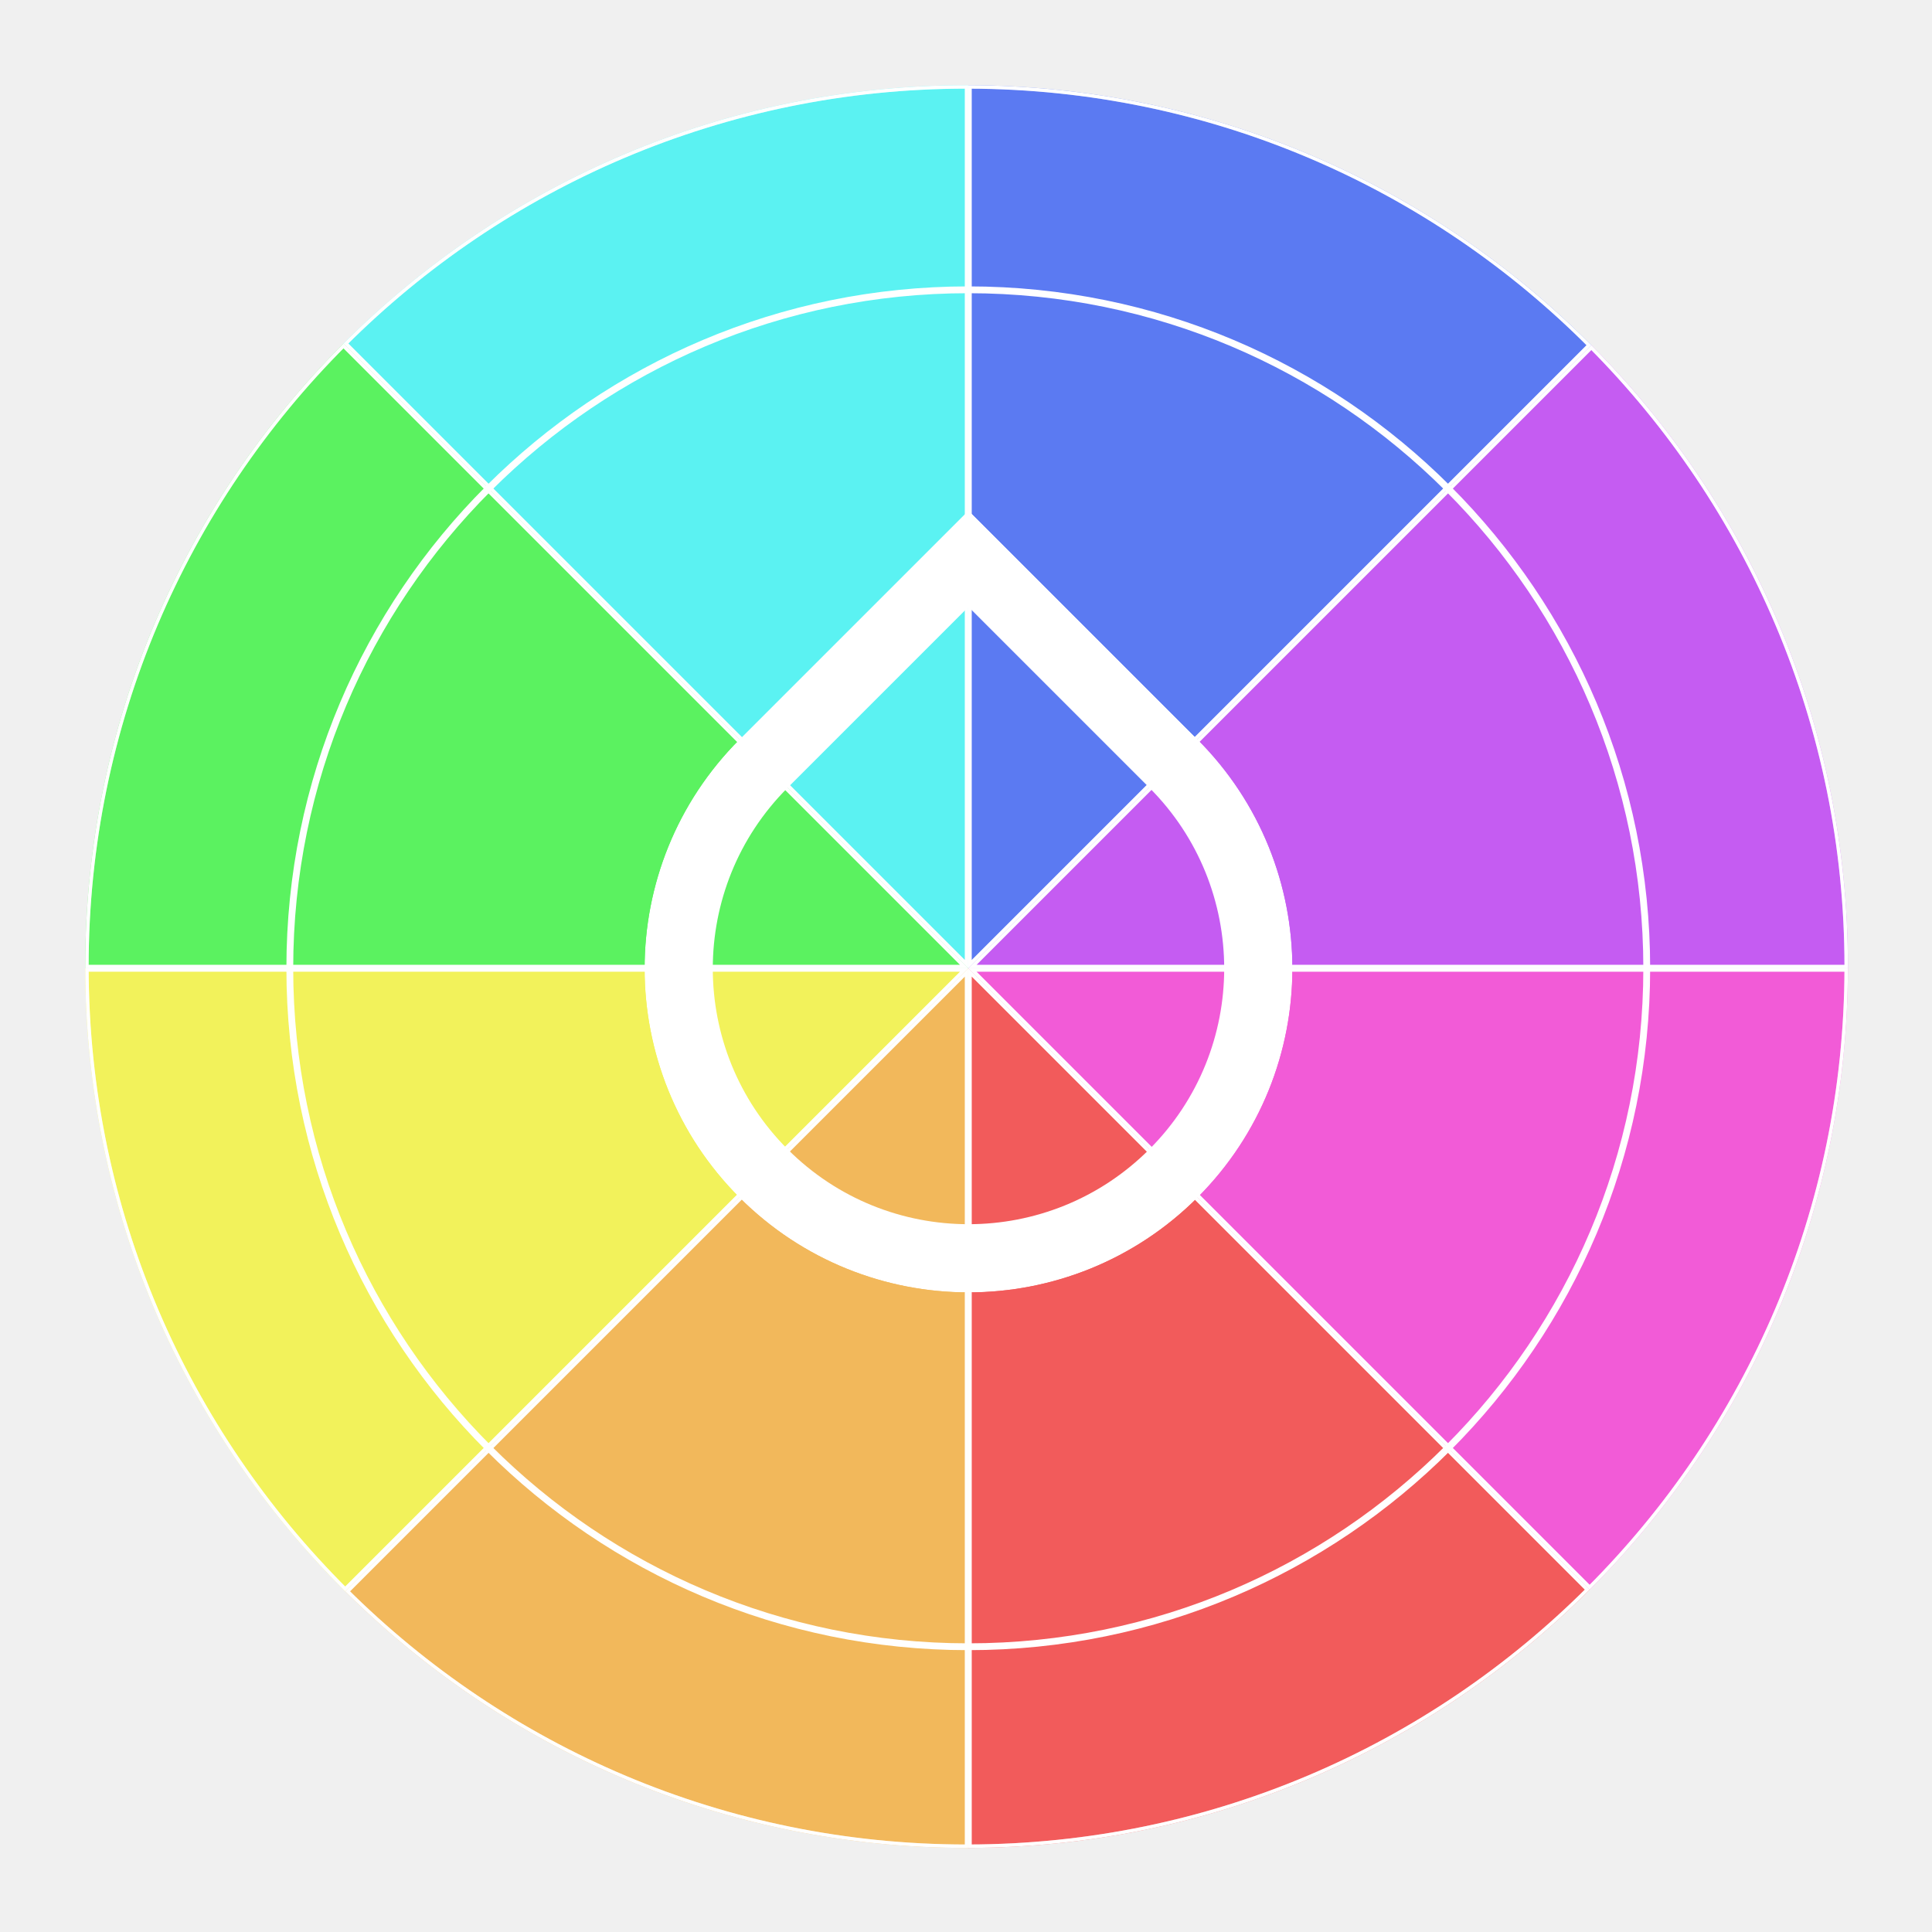
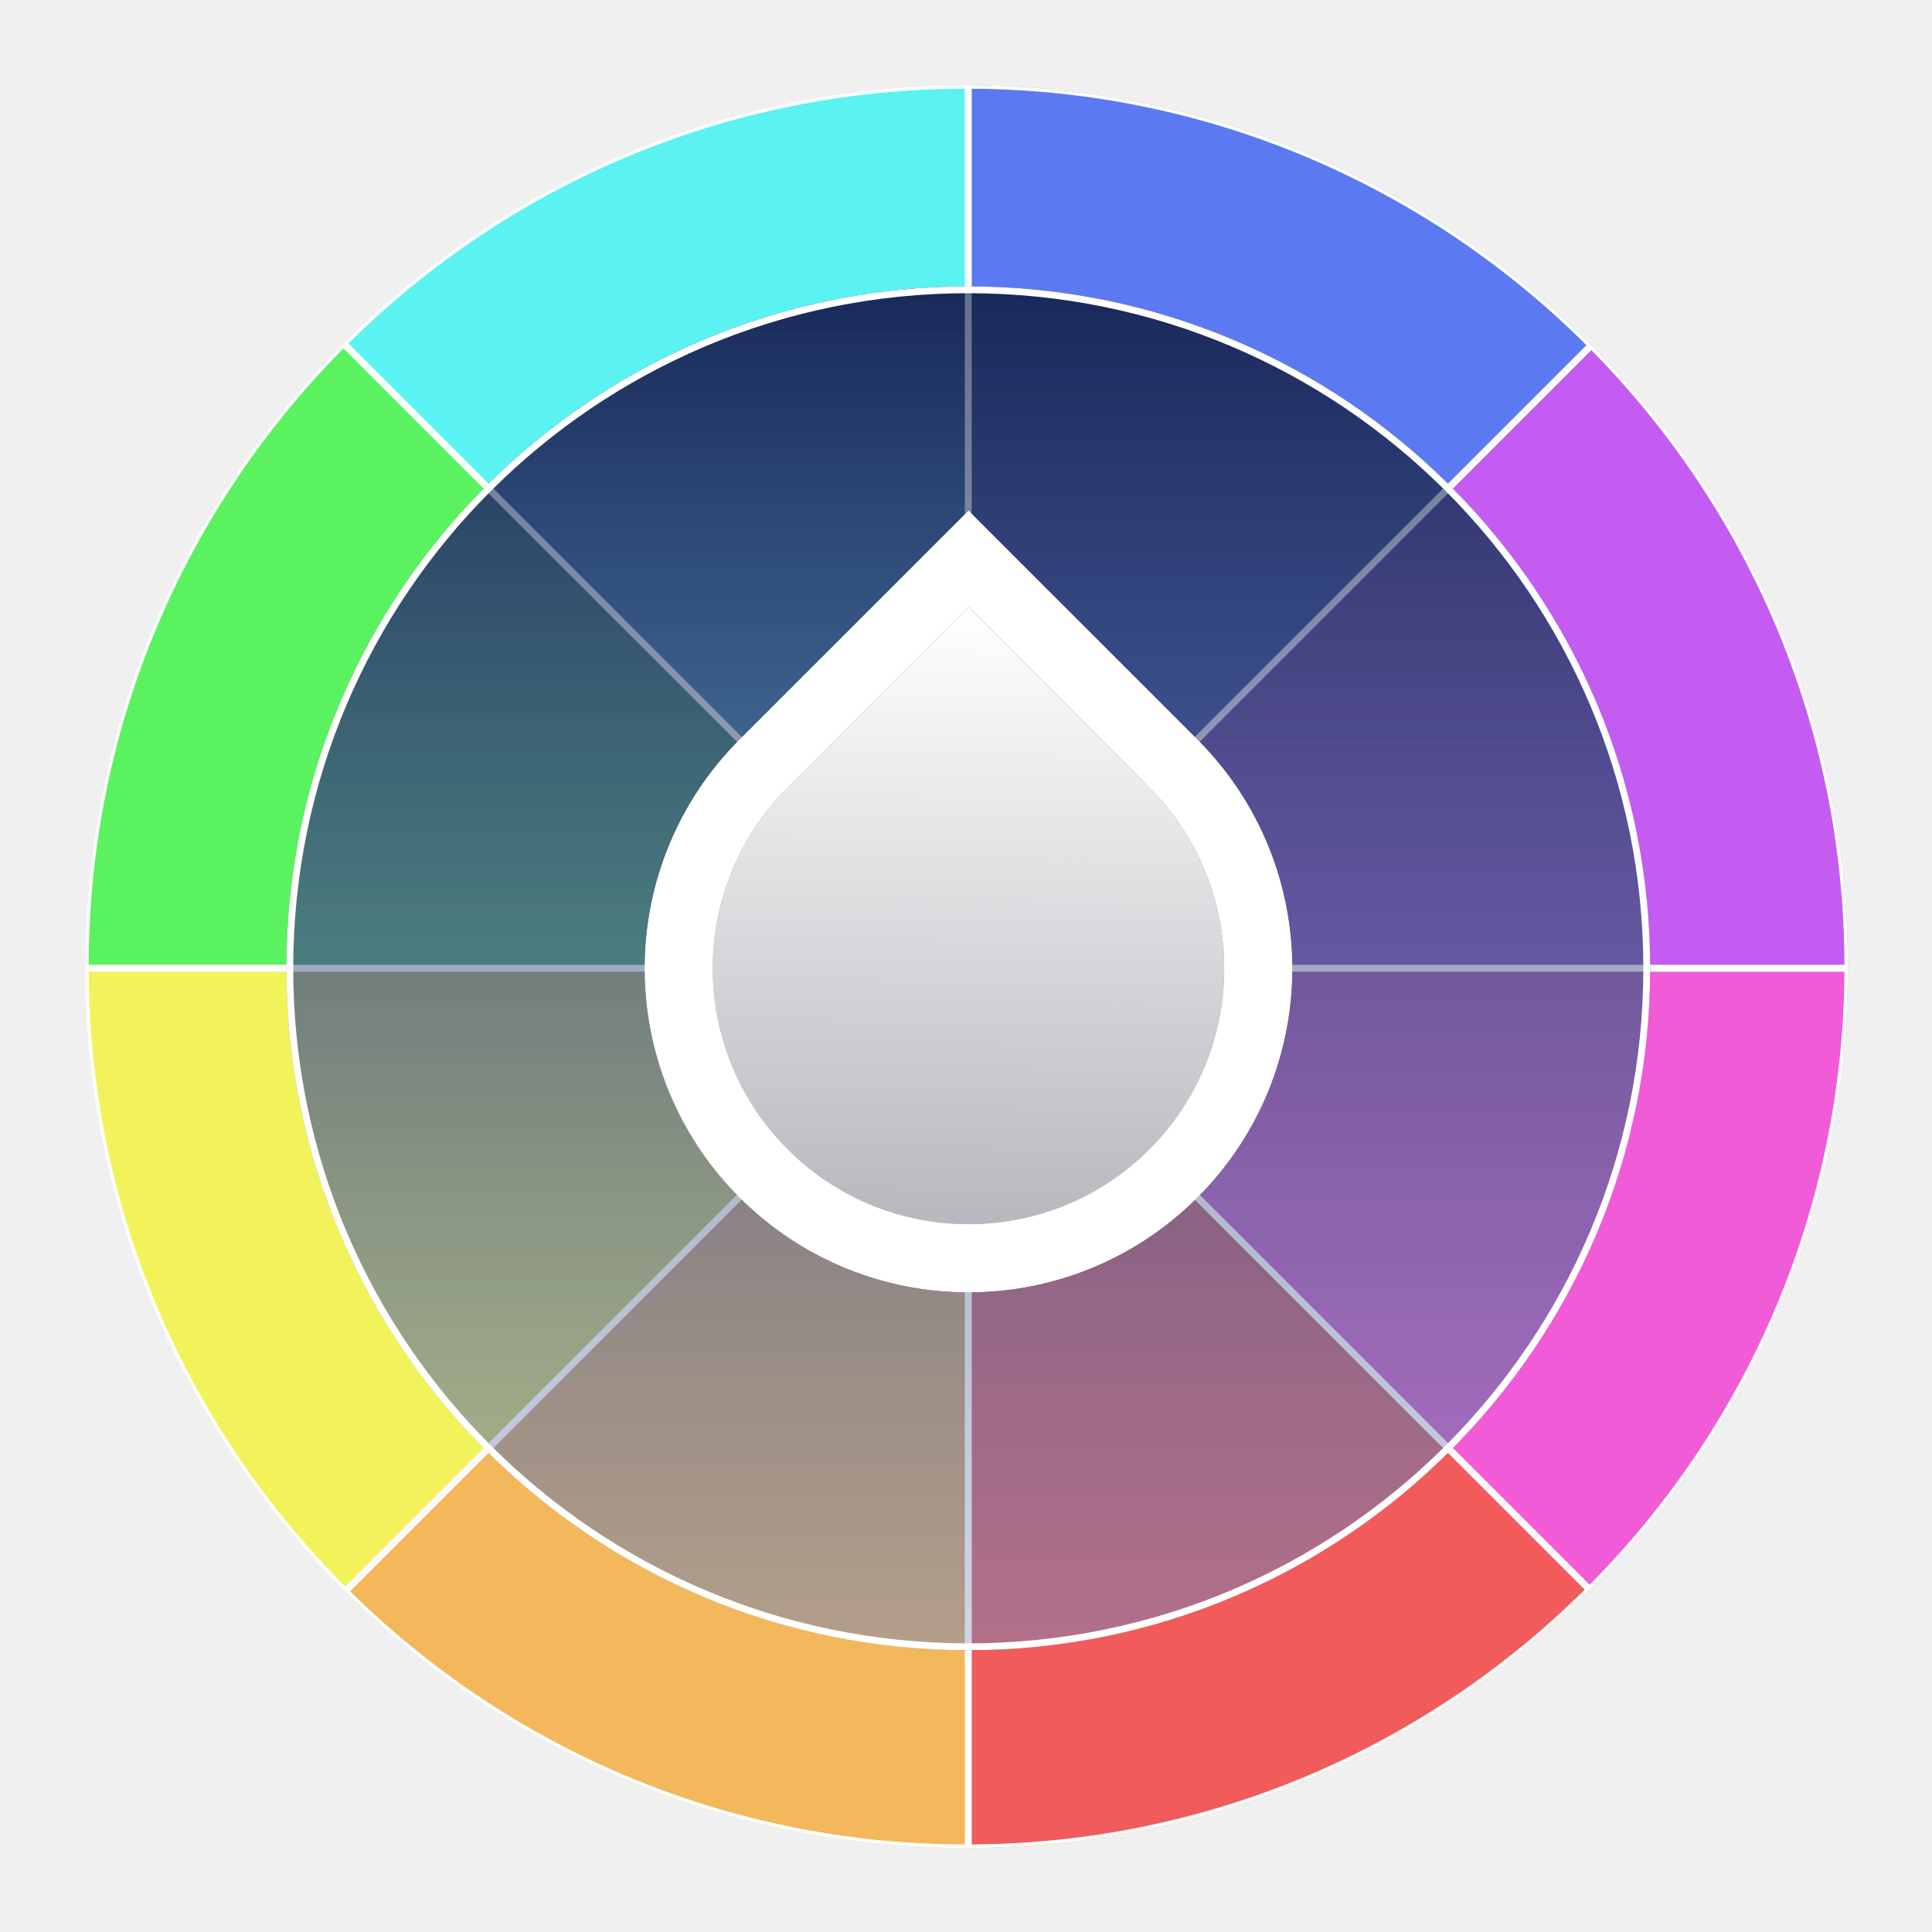
<svg xmlns="http://www.w3.org/2000/svg" width="1700" height="1700" id="screenshot-b94434a4-6af7-8033-8008-14fc7f21b004" viewBox="0 0 1700 1700" fill="none" version="1.1">
  <g id="shape-b94434a4-6af7-8033-8008-14fc7f21b004">
    <defs>
      <clipPath id="frame-clip-b94434a4-6af7-8033-8008-14fc7f21b004-render-1" class="frame-clip frame-clip-def">
        <rect rx="0" ry="0" x="0" y="0" width="1700" height="1700" transform="matrix(1, 0, 0, 1, 0, 0)" />
      </clipPath>
      <linearGradient id="fill-color-gradient-render-1-0" x1="0.5" y1="0" x2="0.5" y2="1" gradientTransform="">
        <stop offset="0.5" stop-color="#182859" stop-opacity="1" />
        <stop offset="1" stop-color="#01153a" stop-opacity="1" />
      </linearGradient>
      <pattern patternUnits="userSpaceOnUse" x="0" y="0" width="1700" height="1700" id="fill-0-render-1">
-         <g />
+         <g>
+           <rect width="1700" height="1700" style="fill: url(&quot;#fill-color-gradient-render-1-0&quot;); fill-opacity: 1;" />
+         </g>
      </pattern>
    </defs>
    <g class="frame-container-wrapper">
      <g class="frame-container-blur">
        <g class="frame-container-shadows">
          <g clip-path="url(#frame-clip-b94434a4-6af7-8033-8008-14fc7f21b004-render-1)" fill="none">
            <g class="fills" id="fills-b94434a4-6af7-8033-8008-14fc7f21b004" />
            <g class="frame-children">
              <g id="shape-ef3bdd01-d6f9-800f-8008-15b070005d7e" rx="0" ry="0">
                <g id="shape-ef3bdd01-d6f9-800f-8008-15b070005d7f" rx="0" ry="0">
                  <g id="shape-ef3bdd01-d6f9-800f-8008-15b070005d85">
                    <g class="fills" id="fills-ef3bdd01-d6f9-800f-8008-15b070005d85">
                      <path d="M302.246,302.246C442.62,161.872,636.495,75,850.5,75C851,75,851.5,75,852,75.001L852,851.755L851.878,851.878L302.246,302.246" style="fill: rgb(91, 242, 242); fill-opacity: 1;" />
                    </g>
                  </g>
                  <g id="shape-ef3bdd01-d6f9-800f-8008-15b070005d86">
                    <g class="fills" id="fills-ef3bdd01-d6f9-800f-8008-15b070005d86">
                      <path d="M75.001,852C75,851.5,75,851,75,850.5C75,636.495,161.872,442.62,302.246,302.246L851.827,851.827L851.827,852L75.001,852" style="fill: rgb(91, 242, 96); fill-opacity: 1;" />
                    </g>
                  </g>
                  <g id="shape-ef3bdd01-d6f9-800f-8008-15b070005d87">
                    <g class="fills" id="fills-ef3bdd01-d6f9-800f-8008-15b070005d87">
                      <path d="M303.748,1400.252C162.821,1260.088,75.408,1066.173,75.001,852L851.755,852L851.878,852.122L303.748,1400.252" style="fill: rgb(242, 242, 91); fill-opacity: 1;" />
                    </g>
                  </g>
                  <g id="shape-ef3bdd01-d6f9-800f-8008-15b070005d88">
                    <g class="fills" id="fills-ef3bdd01-d6f9-800f-8008-15b070005d88">
                      <path d="M852,1625.999C851.5,1626,851,1626,850.5,1626C637.257,1626,444.001,1539.745,303.748,1400.252L851.827,852.173L852,852.173L852,1625.999" style="fill: rgb(242, 184, 91); fill-opacity: 1;" />
                    </g>
                  </g>
                  <g id="shape-ef3bdd01-d6f9-800f-8008-15b070005d89">
                    <g class="fills" id="fills-ef3bdd01-d6f9-800f-8008-15b070005d89">
                      <path d="M1398.754,1398.754C1258.708,1538.799,1065.411,1625.594,852,1625.999L852,852.245L852.122,852.122L1398.754,1398.754" style="fill: rgb(242, 91, 91); fill-opacity: 1;" />
                    </g>
                  </g>
                  <g id="shape-ef3bdd01-d6f9-800f-8008-15b070005d8a">
                    <g class="fills" id="fills-ef3bdd01-d6f9-800f-8008-15b070005d8a">
                      <path d="M1625.999,852C1625.594,1065.411,1538.799,1258.708,1398.754,1398.754L852.173,852.173L852.173,852L1625.999,852" style="fill: rgb(242, 91, 215); fill-opacity: 1;" />
                    </g>
                  </g>
                  <g id="shape-ef3bdd01-d6f9-800f-8008-15b070005d8b">
                    <g class="fills" id="fills-ef3bdd01-d6f9-800f-8008-15b070005d8b">
                      <path d="M1400.252,303.748C1539.745,444.001,1626,637.257,1626,850.5C1626,851,1626,851.5,1625.999,852L852.245,852L852.122,851.878L1400.252,303.748" style="fill: rgb(197, 92, 242); fill-opacity: 1;" />
                    </g>
                  </g>
                  <g id="shape-ef3bdd01-d6f9-800f-8008-15b070005d8c">
                    <g class="fills" id="fills-ef3bdd01-d6f9-800f-8008-15b070005d8c">
                      <path d="M852,75.001C1066.173,75.408,1260.088,162.821,1400.252,303.748L852.173,851.827L852,851.827L852,75.001" style="fill: rgb(91, 122, 242); fill-opacity: 1;" />
                    </g>
                  </g>
                </g>
                <g id="shape-ef3bdd01-d6f9-800f-8008-15b070005d80" rx="0" ry="0">
                  <g id="shape-ef3bdd01-d6f9-800f-8008-15b070009c95">
                    <g class="fills" id="fills-ef3bdd01-d6f9-800f-8008-15b070009c95">
                      <path d="M1625.999,852C1625.594,1065.411,1538.799,1258.708,1398.754,1398.754L852.173,852.173L852.173,852L1625.999,852" />
                    </g>
                    <g id="strokes-74011283-9fef-8097-8008-f04b8f811adf-ef3bdd01-d6f9-800f-8008-15b070009c95" class="strokes">
                      <g class="inner-stroke-shape">
                        <defs>
                          <clipPath id="inner-stroke-render-13-ef3bdd01-d6f9-800f-8008-15b070009c95-0">
                            <use href="#stroke-shape-render-13-ef3bdd01-d6f9-800f-8008-15b070009c95-0" />
                          </clipPath>
                          <path d="M1625.999,852C1625.594,1065.411,1538.799,1258.708,1398.754,1398.754L852.173,852.173L852.173,852L1625.999,852" id="stroke-shape-render-13-ef3bdd01-d6f9-800f-8008-15b070009c95-0" style="fill: none; stroke-width: 6; stroke: rgb(255, 255, 255); stroke-opacity: 1;" />
                        </defs>
                        <use href="#stroke-shape-render-13-ef3bdd01-d6f9-800f-8008-15b070009c95-0" clip-path="url('#inner-stroke-render-13-ef3bdd01-d6f9-800f-8008-15b070009c95-0')" />
                      </g>
                    </g>
                  </g>
                  <g id="shape-ef3bdd01-d6f9-800f-8008-15b070009c96">
                    <g class="fills" id="fills-ef3bdd01-d6f9-800f-8008-15b070009c96">
                      <path d="M1400.252,303.748C1539.745,444.001,1626,637.257,1626,850.5C1626,851,1626,851.5,1625.999,852L852.245,852L852.122,851.878L1400.252,303.748" />
                    </g>
                    <g id="strokes-74011283-9fef-8097-8008-f04b8f822422-ef3bdd01-d6f9-800f-8008-15b070009c96" class="strokes">
                      <g class="inner-stroke-shape">
                        <defs>
                          <clipPath id="inner-stroke-render-14-ef3bdd01-d6f9-800f-8008-15b070009c96-0">
                            <use href="#stroke-shape-render-14-ef3bdd01-d6f9-800f-8008-15b070009c96-0" />
                          </clipPath>
                          <path d="M1400.252,303.748C1539.745,444.001,1626,637.257,1626,850.5C1626,851,1626,851.5,1625.999,852L852.245,852L852.122,851.878L1400.252,303.748" id="stroke-shape-render-14-ef3bdd01-d6f9-800f-8008-15b070009c96-0" style="fill: none; stroke-width: 6; stroke: rgb(255, 255, 255); stroke-opacity: 1;" />
                        </defs>
                        <use href="#stroke-shape-render-14-ef3bdd01-d6f9-800f-8008-15b070009c96-0" clip-path="url('#inner-stroke-render-14-ef3bdd01-d6f9-800f-8008-15b070009c96-0')" />
                      </g>
                    </g>
                  </g>
                  <g id="shape-ef3bdd01-d6f9-800f-8008-15b070009c97">
                    <g class="fills" id="fills-ef3bdd01-d6f9-800f-8008-15b070009c97">
                      <path d="M852,75.001C1066.173,75.408,1260.088,162.821,1400.252,303.748L852.173,851.827L852,851.827L852,75.001" />
                    </g>
                    <g id="strokes-74011283-9fef-8097-8008-f04b8f827144-ef3bdd01-d6f9-800f-8008-15b070009c97" class="strokes">
                      <g class="inner-stroke-shape">
                        <defs>
                          <clipPath id="inner-stroke-render-15-ef3bdd01-d6f9-800f-8008-15b070009c97-0">
                            <use href="#stroke-shape-render-15-ef3bdd01-d6f9-800f-8008-15b070009c97-0" />
                          </clipPath>
                          <path d="M852,75.001C1066.173,75.408,1260.088,162.821,1400.252,303.748L852.173,851.827L852,851.827L852,75.001" id="stroke-shape-render-15-ef3bdd01-d6f9-800f-8008-15b070009c97-0" style="fill: none; stroke-width: 6; stroke: rgb(255, 255, 255); stroke-opacity: 1;" />
                        </defs>
                        <use href="#stroke-shape-render-15-ef3bdd01-d6f9-800f-8008-15b070009c97-0" clip-path="url('#inner-stroke-render-15-ef3bdd01-d6f9-800f-8008-15b070009c97-0')" />
                      </g>
                    </g>
                  </g>
                  <g id="shape-ef3bdd01-d6f9-800f-8008-15b070009c98">
                    <g class="fills" id="fills-ef3bdd01-d6f9-800f-8008-15b070009c98">
                      <path d="M302.246,302.246C442.62,161.872,636.495,75,850.5,75C851,75,851.5,75,852,75.001L852,851.755L851.878,851.878L302.246,302.246" />
                    </g>
                    <g id="strokes-74011283-9fef-8097-8008-f04b8f832669-ef3bdd01-d6f9-800f-8008-15b070009c98" class="strokes">
                      <g class="inner-stroke-shape">
                        <defs>
                          <clipPath id="inner-stroke-render-16-ef3bdd01-d6f9-800f-8008-15b070009c98-0">
                            <use href="#stroke-shape-render-16-ef3bdd01-d6f9-800f-8008-15b070009c98-0" />
                          </clipPath>
                          <path d="M302.246,302.246C442.62,161.872,636.495,75,850.5,75C851,75,851.5,75,852,75.001L852,851.755L851.878,851.878L302.246,302.246" id="stroke-shape-render-16-ef3bdd01-d6f9-800f-8008-15b070009c98-0" style="fill: none; stroke-width: 6; stroke: rgb(255, 255, 255); stroke-opacity: 1;" />
                        </defs>
                        <use href="#stroke-shape-render-16-ef3bdd01-d6f9-800f-8008-15b070009c98-0" clip-path="url('#inner-stroke-render-16-ef3bdd01-d6f9-800f-8008-15b070009c98-0')" />
                      </g>
                    </g>
                  </g>
                  <g id="shape-ef3bdd01-d6f9-800f-8008-15b070009c99">
                    <g class="fills" id="fills-ef3bdd01-d6f9-800f-8008-15b070009c99">
                      <path d="M75.001,852C75,851.5,75,851,75,850.5C75,636.495,161.872,442.62,302.246,302.246L851.827,851.827L851.827,852L75.001,852" />
                    </g>
                    <g id="strokes-74011283-9fef-8097-8008-f04b8f834844-ef3bdd01-d6f9-800f-8008-15b070009c99" class="strokes">
                      <g class="inner-stroke-shape">
                        <defs>
                          <clipPath id="inner-stroke-render-17-ef3bdd01-d6f9-800f-8008-15b070009c99-0">
                            <use href="#stroke-shape-render-17-ef3bdd01-d6f9-800f-8008-15b070009c99-0" />
                          </clipPath>
                          <path d="M75.001,852C75,851.5,75,851,75,850.5C75,636.495,161.872,442.62,302.246,302.246L851.827,851.827L851.827,852L75.001,852" id="stroke-shape-render-17-ef3bdd01-d6f9-800f-8008-15b070009c99-0" style="fill: none; stroke-width: 6; stroke: rgb(255, 255, 255); stroke-opacity: 1;" />
                        </defs>
                        <use href="#stroke-shape-render-17-ef3bdd01-d6f9-800f-8008-15b070009c99-0" clip-path="url('#inner-stroke-render-17-ef3bdd01-d6f9-800f-8008-15b070009c99-0')" />
                      </g>
                    </g>
                  </g>
                  <g id="shape-ef3bdd01-d6f9-800f-8008-15b070009c9a">
                    <g class="fills" id="fills-ef3bdd01-d6f9-800f-8008-15b070009c9a">
                      <path d="M303.748,1400.252C162.821,1260.088,75.408,1066.173,75.001,852L851.755,852L851.878,852.122L303.748,1400.252" />
                    </g>
                    <g id="strokes-74011283-9fef-8097-8008-f04b8f83b5a0-ef3bdd01-d6f9-800f-8008-15b070009c9a" class="strokes">
                      <g class="inner-stroke-shape">
                        <defs>
                          <clipPath id="inner-stroke-render-18-ef3bdd01-d6f9-800f-8008-15b070009c9a-0">
                            <use href="#stroke-shape-render-18-ef3bdd01-d6f9-800f-8008-15b070009c9a-0" />
                          </clipPath>
                          <path d="M303.748,1400.252C162.821,1260.088,75.408,1066.173,75.001,852L851.755,852L851.878,852.122L303.748,1400.252" id="stroke-shape-render-18-ef3bdd01-d6f9-800f-8008-15b070009c9a-0" style="fill: none; stroke-width: 6; stroke: rgb(255, 255, 255); stroke-opacity: 1;" />
                        </defs>
                        <use href="#stroke-shape-render-18-ef3bdd01-d6f9-800f-8008-15b070009c9a-0" clip-path="url('#inner-stroke-render-18-ef3bdd01-d6f9-800f-8008-15b070009c9a-0')" />
                      </g>
                    </g>
                  </g>
                  <g id="shape-ef3bdd01-d6f9-800f-8008-15b070009c9b">
                    <g class="fills" id="fills-ef3bdd01-d6f9-800f-8008-15b070009c9b">
                      <path d="M852,1625.999C851.5,1626,851,1626,850.5,1626C637.257,1626,444.001,1539.745,303.748,1400.252L851.827,852.173L852,852.173L852,1625.999" />
                    </g>
                    <g id="strokes-74011283-9fef-8097-8008-f04b8f842608-ef3bdd01-d6f9-800f-8008-15b070009c9b" class="strokes">
                      <g class="inner-stroke-shape">
                        <defs>
                          <clipPath id="inner-stroke-render-19-ef3bdd01-d6f9-800f-8008-15b070009c9b-0">
                            <use href="#stroke-shape-render-19-ef3bdd01-d6f9-800f-8008-15b070009c9b-0" />
                          </clipPath>
                          <path d="M852,1625.999C851.5,1626,851,1626,850.5,1626C637.257,1626,444.001,1539.745,303.748,1400.252L851.827,852.173L852,852.173L852,1625.999" id="stroke-shape-render-19-ef3bdd01-d6f9-800f-8008-15b070009c9b-0" style="fill: none; stroke-width: 6; stroke: rgb(255, 255, 255); stroke-opacity: 1;" />
                        </defs>
                        <use href="#stroke-shape-render-19-ef3bdd01-d6f9-800f-8008-15b070009c9b-0" clip-path="url('#inner-stroke-render-19-ef3bdd01-d6f9-800f-8008-15b070009c9b-0')" />
                      </g>
                    </g>
                  </g>
                  <g id="shape-ef3bdd01-d6f9-800f-8008-15b070009c9c">
                    <g class="fills" id="fills-ef3bdd01-d6f9-800f-8008-15b070009c9c">
                      <path d="M1398.754,1398.754C1258.708,1538.799,1065.411,1625.594,852,1625.999L852,852.245L852.122,852.122L1398.754,1398.754" />
                    </g>
                    <g id="strokes-74011283-9fef-8097-8008-f04b8f849efb-ef3bdd01-d6f9-800f-8008-15b070009c9c" class="strokes">
                      <g class="inner-stroke-shape">
                        <defs>
                          <clipPath id="inner-stroke-render-20-ef3bdd01-d6f9-800f-8008-15b070009c9c-0">
                            <use href="#stroke-shape-render-20-ef3bdd01-d6f9-800f-8008-15b070009c9c-0" />
                          </clipPath>
                          <path d="M1398.754,1398.754C1258.708,1538.799,1065.411,1625.594,852,1625.999L852,852.245L852.122,852.122L1398.754,1398.754" id="stroke-shape-render-20-ef3bdd01-d6f9-800f-8008-15b070009c9c-0" style="fill: none; stroke-width: 6; stroke: rgb(255, 255, 255); stroke-opacity: 1;" />
                        </defs>
                        <use href="#stroke-shape-render-20-ef3bdd01-d6f9-800f-8008-15b070009c9c-0" clip-path="url('#inner-stroke-render-20-ef3bdd01-d6f9-800f-8008-15b070009c9c-0')" />
                      </g>
                    </g>
                  </g>
                </g>
                <g id="shape-ef3bdd01-d6f9-800f-8008-15b070005d81">
                  <defs>
                    <linearGradient id="fill-color-gradient-render-21-0" x1="0.5" y1="0" x2="0.5" y2="1" gradientTransform="">
                      <stop offset="0" stop-color="#182859" stop-opacity="1" />
                      <stop offset="1" stop-color="#7485b7" stop-opacity="0.5" />
                    </linearGradient>
                    <pattern patternUnits="userSpaceOnUse" x="252" y="252" width="1200" height="1200" id="fill-0-render-21">
-                       <g />
+                       <g>
+                         <rect width="1200" height="1200" style="fill: url(&quot;#fill-color-gradient-render-21-0&quot;); fill-opacity: 1;" />
+                       </g>
                    </pattern>
                  </defs>
                  <g class="fills" id="fills-ef3bdd01-d6f9-800f-8008-15b070005d81">
                    <ellipse cx="852" cy="852" rx="600" ry="600" transform="matrix(1, 0, 0, 1, 0, 0)" fill="url(#fill-0-render-21)" />
                  </g>
                  <g id="strokes-74011283-9fef-8097-8008-f04b8f86ca94-ef3bdd01-d6f9-800f-8008-15b070005d81" class="strokes">
                    <g class="inner-stroke-shape" transform="matrix(1, 0, 0, 1, 0, 0)">
                      <defs>
                        <clipPath id="inner-stroke-render-21-ef3bdd01-d6f9-800f-8008-15b070005d81-0">
                          <use href="#stroke-shape-render-21-ef3bdd01-d6f9-800f-8008-15b070005d81-0" />
                        </clipPath>
                        <ellipse cx="852" cy="852" rx="600" ry="600" id="stroke-shape-render-21-ef3bdd01-d6f9-800f-8008-15b070005d81-0" style="fill: none; stroke-width: 12; stroke: rgb(255, 255, 255); stroke-opacity: 1;" />
                      </defs>
                      <use href="#stroke-shape-render-21-ef3bdd01-d6f9-800f-8008-15b070005d81-0" clip-path="url('#inner-stroke-render-21-ef3bdd01-d6f9-800f-8008-15b070005d81-0')" />
                    </g>
                  </g>
                </g>
                <g id="shape-ef3bdd01-d6f9-800f-8008-15b070005d82" rx="0" ry="0">
                  <g id="shape-ef3bdd01-d6f9-800f-8008-15b070009cad">
                    <g class="fills" id="fills-ef3bdd01-d6f9-800f-8008-15b070009cad">
                      <path d="M1625.999,852C1625.594,1065.411,1538.799,1258.708,1398.754,1398.754L852.173,852.173L852.173,852L1625.999,852" />
                    </g>
                    <g id="strokes-74011283-9fef-8097-8008-f04b8f8965dc-ef3bdd01-d6f9-800f-8008-15b070009cad" class="strokes">
                      <g class="inner-stroke-shape">
                        <defs>
                          <clipPath id="inner-stroke-render-23-ef3bdd01-d6f9-800f-8008-15b070009cad-0">
                            <use href="#stroke-shape-render-23-ef3bdd01-d6f9-800f-8008-15b070009cad-0" />
                          </clipPath>
                          <path d="M1625.999,852C1625.594,1065.411,1538.799,1258.708,1398.754,1398.754L852.173,852.173L852.173,852L1625.999,852" id="stroke-shape-render-23-ef3bdd01-d6f9-800f-8008-15b070009cad-0" style="fill: none; stroke-width: 6; stroke: rgb(255, 255, 255); stroke-opacity: 0.33;" />
                        </defs>
                        <use href="#stroke-shape-render-23-ef3bdd01-d6f9-800f-8008-15b070009cad-0" clip-path="url('#inner-stroke-render-23-ef3bdd01-d6f9-800f-8008-15b070009cad-0')" />
                      </g>
                    </g>
                  </g>
                  <g id="shape-ef3bdd01-d6f9-800f-8008-15b070009cae">
                    <g class="fills" id="fills-ef3bdd01-d6f9-800f-8008-15b070009cae">
                      <path d="M1400.252,303.748C1539.745,444.001,1626,637.257,1626,850.5C1626,851,1626,851.5,1625.999,852L852.245,852L852.122,851.878L1400.252,303.748" />
                    </g>
                    <g id="strokes-74011283-9fef-8097-8008-f04b8f8aa8a7-ef3bdd01-d6f9-800f-8008-15b070009cae" class="strokes">
                      <g class="inner-stroke-shape">
                        <defs>
                          <clipPath id="inner-stroke-render-24-ef3bdd01-d6f9-800f-8008-15b070009cae-0">
                            <use href="#stroke-shape-render-24-ef3bdd01-d6f9-800f-8008-15b070009cae-0" />
                          </clipPath>
                          <path d="M1400.252,303.748C1539.745,444.001,1626,637.257,1626,850.5C1626,851,1626,851.5,1625.999,852L852.245,852L852.122,851.878L1400.252,303.748" id="stroke-shape-render-24-ef3bdd01-d6f9-800f-8008-15b070009cae-0" style="fill: none; stroke-width: 6; stroke: rgb(255, 255, 255); stroke-opacity: 0.33;" />
                        </defs>
                        <use href="#stroke-shape-render-24-ef3bdd01-d6f9-800f-8008-15b070009cae-0" clip-path="url('#inner-stroke-render-24-ef3bdd01-d6f9-800f-8008-15b070009cae-0')" />
                      </g>
                    </g>
                  </g>
                  <g id="shape-ef3bdd01-d6f9-800f-8008-15b070009caf">
                    <g class="fills" id="fills-ef3bdd01-d6f9-800f-8008-15b070009caf">
                      <path d="M852,75.001C1066.173,75.408,1260.088,162.821,1400.252,303.748L852.173,851.827L852,851.827L852,75.001" />
                    </g>
                    <g id="strokes-74011283-9fef-8097-8008-f04b8f8aed44-ef3bdd01-d6f9-800f-8008-15b070009caf" class="strokes">
                      <g class="inner-stroke-shape">
                        <defs>
                          <clipPath id="inner-stroke-render-25-ef3bdd01-d6f9-800f-8008-15b070009caf-0">
                            <use href="#stroke-shape-render-25-ef3bdd01-d6f9-800f-8008-15b070009caf-0" />
                          </clipPath>
                          <path d="M852,75.001C1066.173,75.408,1260.088,162.821,1400.252,303.748L852.173,851.827L852,851.827L852,75.001" id="stroke-shape-render-25-ef3bdd01-d6f9-800f-8008-15b070009caf-0" style="fill: none; stroke-width: 6; stroke: rgb(255, 255, 255); stroke-opacity: 0.33;" />
                        </defs>
                        <use href="#stroke-shape-render-25-ef3bdd01-d6f9-800f-8008-15b070009caf-0" clip-path="url('#inner-stroke-render-25-ef3bdd01-d6f9-800f-8008-15b070009caf-0')" />
                      </g>
                    </g>
                  </g>
                  <g id="shape-ef3bdd01-d6f9-800f-8008-15b070009cb0">
                    <g class="fills" id="fills-ef3bdd01-d6f9-800f-8008-15b070009cb0">
                      <path d="M302.246,302.246C442.62,161.872,636.495,75,850.5,75C851,75,851.5,75,852,75.001L852,851.755L851.878,851.878L302.246,302.246" />
                    </g>
                    <g id="strokes-74011283-9fef-8097-8008-f04b8f96d6df-ef3bdd01-d6f9-800f-8008-15b070009cb0" class="strokes">
                      <g class="inner-stroke-shape">
                        <defs>
                          <clipPath id="inner-stroke-render-26-ef3bdd01-d6f9-800f-8008-15b070009cb0-0">
                            <use href="#stroke-shape-render-26-ef3bdd01-d6f9-800f-8008-15b070009cb0-0" />
                          </clipPath>
                          <path d="M302.246,302.246C442.62,161.872,636.495,75,850.5,75C851,75,851.5,75,852,75.001L852,851.755L851.878,851.878L302.246,302.246" id="stroke-shape-render-26-ef3bdd01-d6f9-800f-8008-15b070009cb0-0" style="fill: none; stroke-width: 6; stroke: rgb(255, 255, 255); stroke-opacity: 0.33;" />
                        </defs>
                        <use href="#stroke-shape-render-26-ef3bdd01-d6f9-800f-8008-15b070009cb0-0" clip-path="url('#inner-stroke-render-26-ef3bdd01-d6f9-800f-8008-15b070009cb0-0')" />
                      </g>
                    </g>
                  </g>
                  <g id="shape-ef3bdd01-d6f9-800f-8008-15b070009cb1">
                    <g class="fills" id="fills-ef3bdd01-d6f9-800f-8008-15b070009cb1">
                      <path d="M75.001,852C75,851.5,75,851,75,850.5C75,636.495,161.872,442.62,302.246,302.246L851.827,851.827L851.827,852L75.001,852" />
                    </g>
                    <g id="strokes-74011283-9fef-8097-8008-f04b8f974936-ef3bdd01-d6f9-800f-8008-15b070009cb1" class="strokes">
                      <g class="inner-stroke-shape">
                        <defs>
                          <clipPath id="inner-stroke-render-27-ef3bdd01-d6f9-800f-8008-15b070009cb1-0">
                            <use href="#stroke-shape-render-27-ef3bdd01-d6f9-800f-8008-15b070009cb1-0" />
                          </clipPath>
                          <path d="M75.001,852C75,851.5,75,851,75,850.5C75,636.495,161.872,442.62,302.246,302.246L851.827,851.827L851.827,852L75.001,852" id="stroke-shape-render-27-ef3bdd01-d6f9-800f-8008-15b070009cb1-0" style="fill: none; stroke-width: 6; stroke: rgb(255, 255, 255); stroke-opacity: 0.33;" />
                        </defs>
                        <use href="#stroke-shape-render-27-ef3bdd01-d6f9-800f-8008-15b070009cb1-0" clip-path="url('#inner-stroke-render-27-ef3bdd01-d6f9-800f-8008-15b070009cb1-0')" />
                      </g>
                    </g>
                  </g>
                  <g id="shape-ef3bdd01-d6f9-800f-8008-15b070009cb2">
                    <g class="fills" id="fills-ef3bdd01-d6f9-800f-8008-15b070009cb2">
                      <path d="M303.748,1400.252C162.821,1260.088,75.408,1066.173,75.001,852L851.755,852L851.878,852.122L303.748,1400.252" />
                    </g>
                    <g id="strokes-74011283-9fef-8097-8008-f04b8f97f4c8-ef3bdd01-d6f9-800f-8008-15b070009cb2" class="strokes">
                      <g class="inner-stroke-shape">
                        <defs>
                          <clipPath id="inner-stroke-render-28-ef3bdd01-d6f9-800f-8008-15b070009cb2-0">
                            <use href="#stroke-shape-render-28-ef3bdd01-d6f9-800f-8008-15b070009cb2-0" />
                          </clipPath>
                          <path d="M303.748,1400.252C162.821,1260.088,75.408,1066.173,75.001,852L851.755,852L851.878,852.122L303.748,1400.252" id="stroke-shape-render-28-ef3bdd01-d6f9-800f-8008-15b070009cb2-0" style="fill: none; stroke-width: 6; stroke: rgb(255, 255, 255); stroke-opacity: 0.33;" />
                        </defs>
                        <use href="#stroke-shape-render-28-ef3bdd01-d6f9-800f-8008-15b070009cb2-0" clip-path="url('#inner-stroke-render-28-ef3bdd01-d6f9-800f-8008-15b070009cb2-0')" />
                      </g>
                    </g>
                  </g>
                  <g id="shape-ef3bdd01-d6f9-800f-8008-15b070009cb3">
                    <g class="fills" id="fills-ef3bdd01-d6f9-800f-8008-15b070009cb3">
                      <path d="M852,1625.999C851.5,1626,851,1626,850.5,1626C637.257,1626,444.001,1539.745,303.748,1400.252L851.827,852.173L852,852.173L852,1625.999" />
                    </g>
                    <g id="strokes-74011283-9fef-8097-8008-f04b8f9825fe-ef3bdd01-d6f9-800f-8008-15b070009cb3" class="strokes">
                      <g class="inner-stroke-shape">
                        <defs>
                          <clipPath id="inner-stroke-render-29-ef3bdd01-d6f9-800f-8008-15b070009cb3-0">
                            <use href="#stroke-shape-render-29-ef3bdd01-d6f9-800f-8008-15b070009cb3-0" />
                          </clipPath>
                          <path d="M852,1625.999C851.5,1626,851,1626,850.5,1626C637.257,1626,444.001,1539.745,303.748,1400.252L851.827,852.173L852,852.173L852,1625.999" id="stroke-shape-render-29-ef3bdd01-d6f9-800f-8008-15b070009cb3-0" style="fill: none; stroke-width: 6; stroke: rgb(255, 255, 255); stroke-opacity: 0.33;" />
                        </defs>
                        <use href="#stroke-shape-render-29-ef3bdd01-d6f9-800f-8008-15b070009cb3-0" clip-path="url('#inner-stroke-render-29-ef3bdd01-d6f9-800f-8008-15b070009cb3-0')" />
                      </g>
                    </g>
                  </g>
                  <g id="shape-ef3bdd01-d6f9-800f-8008-15b070009cb4">
                    <g class="fills" id="fills-ef3bdd01-d6f9-800f-8008-15b070009cb4">
                      <path d="M1398.754,1398.754C1258.708,1538.799,1065.411,1625.594,852,1625.999L852,852.245L852.122,852.122L1398.754,1398.754" />
                    </g>
                    <g id="strokes-74011283-9fef-8097-8008-f04b8f990f12-ef3bdd01-d6f9-800f-8008-15b070009cb4" class="strokes">
                      <g class="inner-stroke-shape">
                        <defs>
                          <clipPath id="inner-stroke-render-30-ef3bdd01-d6f9-800f-8008-15b070009cb4-0">
                            <use href="#stroke-shape-render-30-ef3bdd01-d6f9-800f-8008-15b070009cb4-0" />
                          </clipPath>
                          <path d="M1398.754,1398.754C1258.708,1538.799,1065.411,1625.594,852,1625.999L852,852.245L852.122,852.122L1398.754,1398.754" id="stroke-shape-render-30-ef3bdd01-d6f9-800f-8008-15b070009cb4-0" style="fill: none; stroke-width: 6; stroke: rgb(255, 255, 255); stroke-opacity: 0.33;" />
                        </defs>
                        <use href="#stroke-shape-render-30-ef3bdd01-d6f9-800f-8008-15b070009cb4-0" clip-path="url('#inner-stroke-render-30-ef3bdd01-d6f9-800f-8008-15b070009cb4-0')" />
                      </g>
                    </g>
                  </g>
                </g>
                <g id="shape-ef3bdd01-d6f9-800f-8008-15b070005d83" style="display: none;">
                  <defs>
                    <radialGradient id="fill-color-gradient-render-31-0" cx="0.5" cy="0.5" r="0.5" gradientTransform="matrix(-1, 0, -0, -1, 1, 1)">
                      <stop offset="0" stop-color="#182859" stop-opacity="1" />
                      <stop offset="1" stop-color="#182859" stop-opacity="0.6" />
                    </radialGradient>
                    <pattern patternUnits="userSpaceOnUse" x="252" y="252" width="1200" height="1200" id="fill-0-render-31">
-                       <g />
+                       <g>
+                         <rect width="1200" height="1200" style="fill: url(&quot;#fill-color-gradient-render-31-0&quot;);" />
+                       </g>
                    </pattern>
                  </defs>
                  <g class="fills" id="fills-ef3bdd01-d6f9-800f-8008-15b070005d83">
                    <ellipse cx="852" cy="852" rx="600" ry="600" transform="matrix(1, 0, 0, 1, 0, 0)" fill="url(#fill-0-render-31)" />
                  </g>
                  <g id="strokes-74011283-9fef-8097-8008-f04b8f9a219f-ef3bdd01-d6f9-800f-8008-15b070005d83" class="strokes">
                    <g class="inner-stroke-shape" transform="matrix(1, 0, 0, 1, 0, 0)">
                      <defs>
                        <clipPath id="inner-stroke-render-31-ef3bdd01-d6f9-800f-8008-15b070005d83-0">
                          <use href="#stroke-shape-render-31-ef3bdd01-d6f9-800f-8008-15b070005d83-0" />
                        </clipPath>
                        <ellipse cx="852" cy="852" rx="600" ry="600" id="stroke-shape-render-31-ef3bdd01-d6f9-800f-8008-15b070005d83-0" style="fill: none; stroke-width: 12; stroke: rgb(255, 255, 255); stroke-opacity: 1;" />
                      </defs>
                      <use href="#stroke-shape-render-31-ef3bdd01-d6f9-800f-8008-15b070005d83-0" clip-path="url('#inner-stroke-render-31-ef3bdd01-d6f9-800f-8008-15b070005d83-0')" />
                    </g>
                  </g>
                </g>
                <g id="shape-ef3bdd01-d6f9-800f-8008-15b070005d84">
                  <defs>
                    <linearGradient id="fill-color-gradient-render-32-0" x1="1.009" y1="0.019" x2="-0.01" y2="1.011" gradientTransform="">
                      <stop offset="0" stop-color="#ffffff" stop-opacity="1" />
                      <stop offset="1" stop-color="#aaabb2" stop-opacity="1" />
                    </linearGradient>
                    <pattern patternUnits="userSpaceOnUse" x="627.198" y="627.198" width="450" height="450" id="fill-0-render-32">
-                       <g />
+                       <g>
+                         <rect width="450" height="450" style="fill: url(&quot;#fill-color-gradient-render-32-0&quot;);" />
+                       </g>
                    </pattern>
                  </defs>
                  <g class="fills" id="fills-ef3bdd01-d6f9-800f-8008-15b070005d84">
                    <path d="M852.198,627.198 h225 a0,0 0 0 1 0,0 v225 a225,225 0 0 1 -225,225 h-4.547473508864641e-13 a225,225 0 0 1 -225,-225 v0 a225,225 0 0 1 225,-225 z" x="627.198" y="627.198" transform="matrix(0.707107, -0.707107, 0.707107, 0.707107, -352.992, 852.1981)" width="450" height="450" fill="url(#fill-0-render-32)" />
                  </g>
                  <g id="strokes-74011283-9fef-8097-8008-f04b8f9b7a82-ef3bdd01-d6f9-800f-8008-15b070005d84" class="strokes">
                    <g class="outer-stroke-shape">
                      <defs>
                        <mask id="outer-stroke-render-32-ef3bdd01-d6f9-800f-8008-15b070005d84-0" x="449.147" y="449.147" width="806.102" height="806.102" maskUnits="userSpaceOnUse">
                          <use href="#stroke-shape-render-32-ef3bdd01-d6f9-800f-8008-15b070005d84-0" style="fill: none; stroke: white; stroke-width: 120;" />
                          <use href="#stroke-shape-render-32-ef3bdd01-d6f9-800f-8008-15b070005d84-0" style="fill: black; stroke: none;" />
                        </mask>
                        <path d="M852.198,627.198 h225 a0,0 0 0 1 0,0 v225 a225,225 0 0 1 -225,225 h-4.547473508864641e-13 a225,225 0 0 1 -225,-225 v0 a225,225 0 0 1 225,-225 z" x="627.198" y="627.198" transform="matrix(0.707107, -0.707107, 0.707107, 0.707107, -352.992, 852.1981)" width="450" height="450" id="stroke-shape-render-32-ef3bdd01-d6f9-800f-8008-15b070005d84-0" />
                      </defs>
                      <use href="#stroke-shape-render-32-ef3bdd01-d6f9-800f-8008-15b070005d84-0" mask="url(#outer-stroke-render-32-ef3bdd01-d6f9-800f-8008-15b070005d84-0)" style="fill: none; stroke-width: 120; stroke: rgb(255, 255, 255); stroke-opacity: 1;" />
                      <use href="#stroke-shape-render-32-ef3bdd01-d6f9-800f-8008-15b070005d84-0" style="fill: none; stroke-width: 60; stroke: none; stroke-opacity: 1;" />
                    </g>
                  </g>
                </g>
              </g>
            </g>
          </g>
        </g>
      </g>
    </g>
  </g>
</svg>
